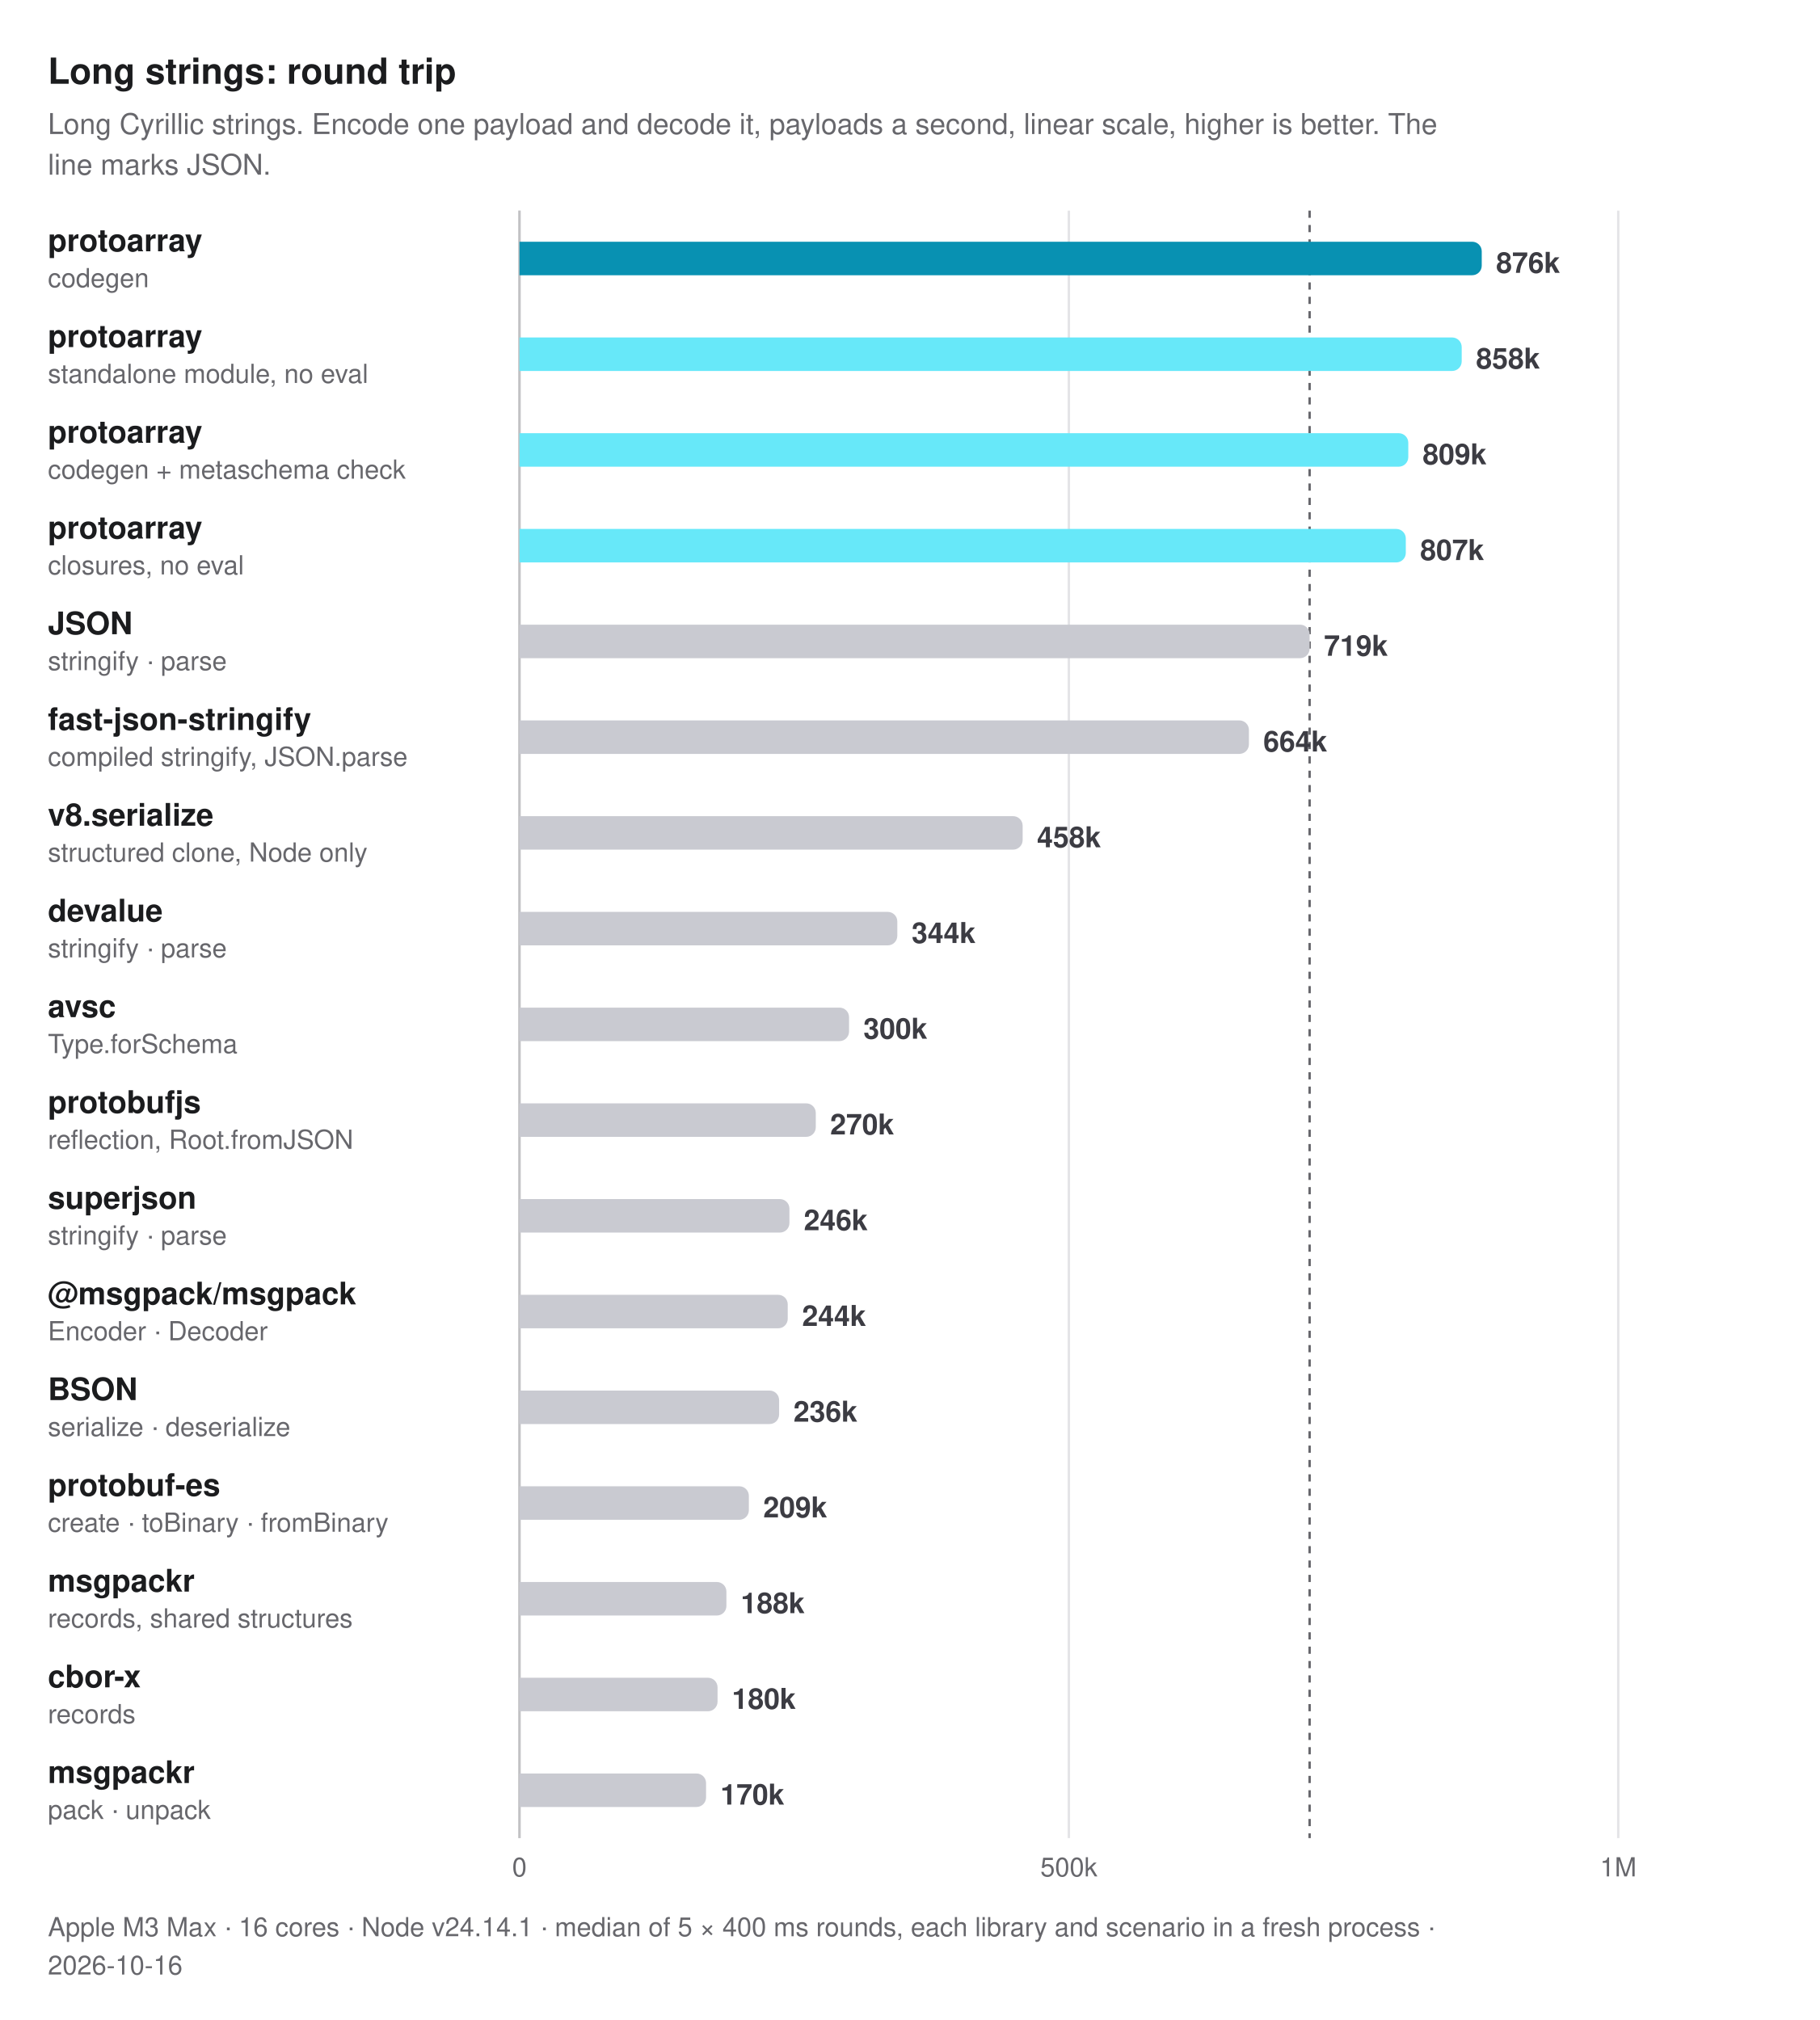
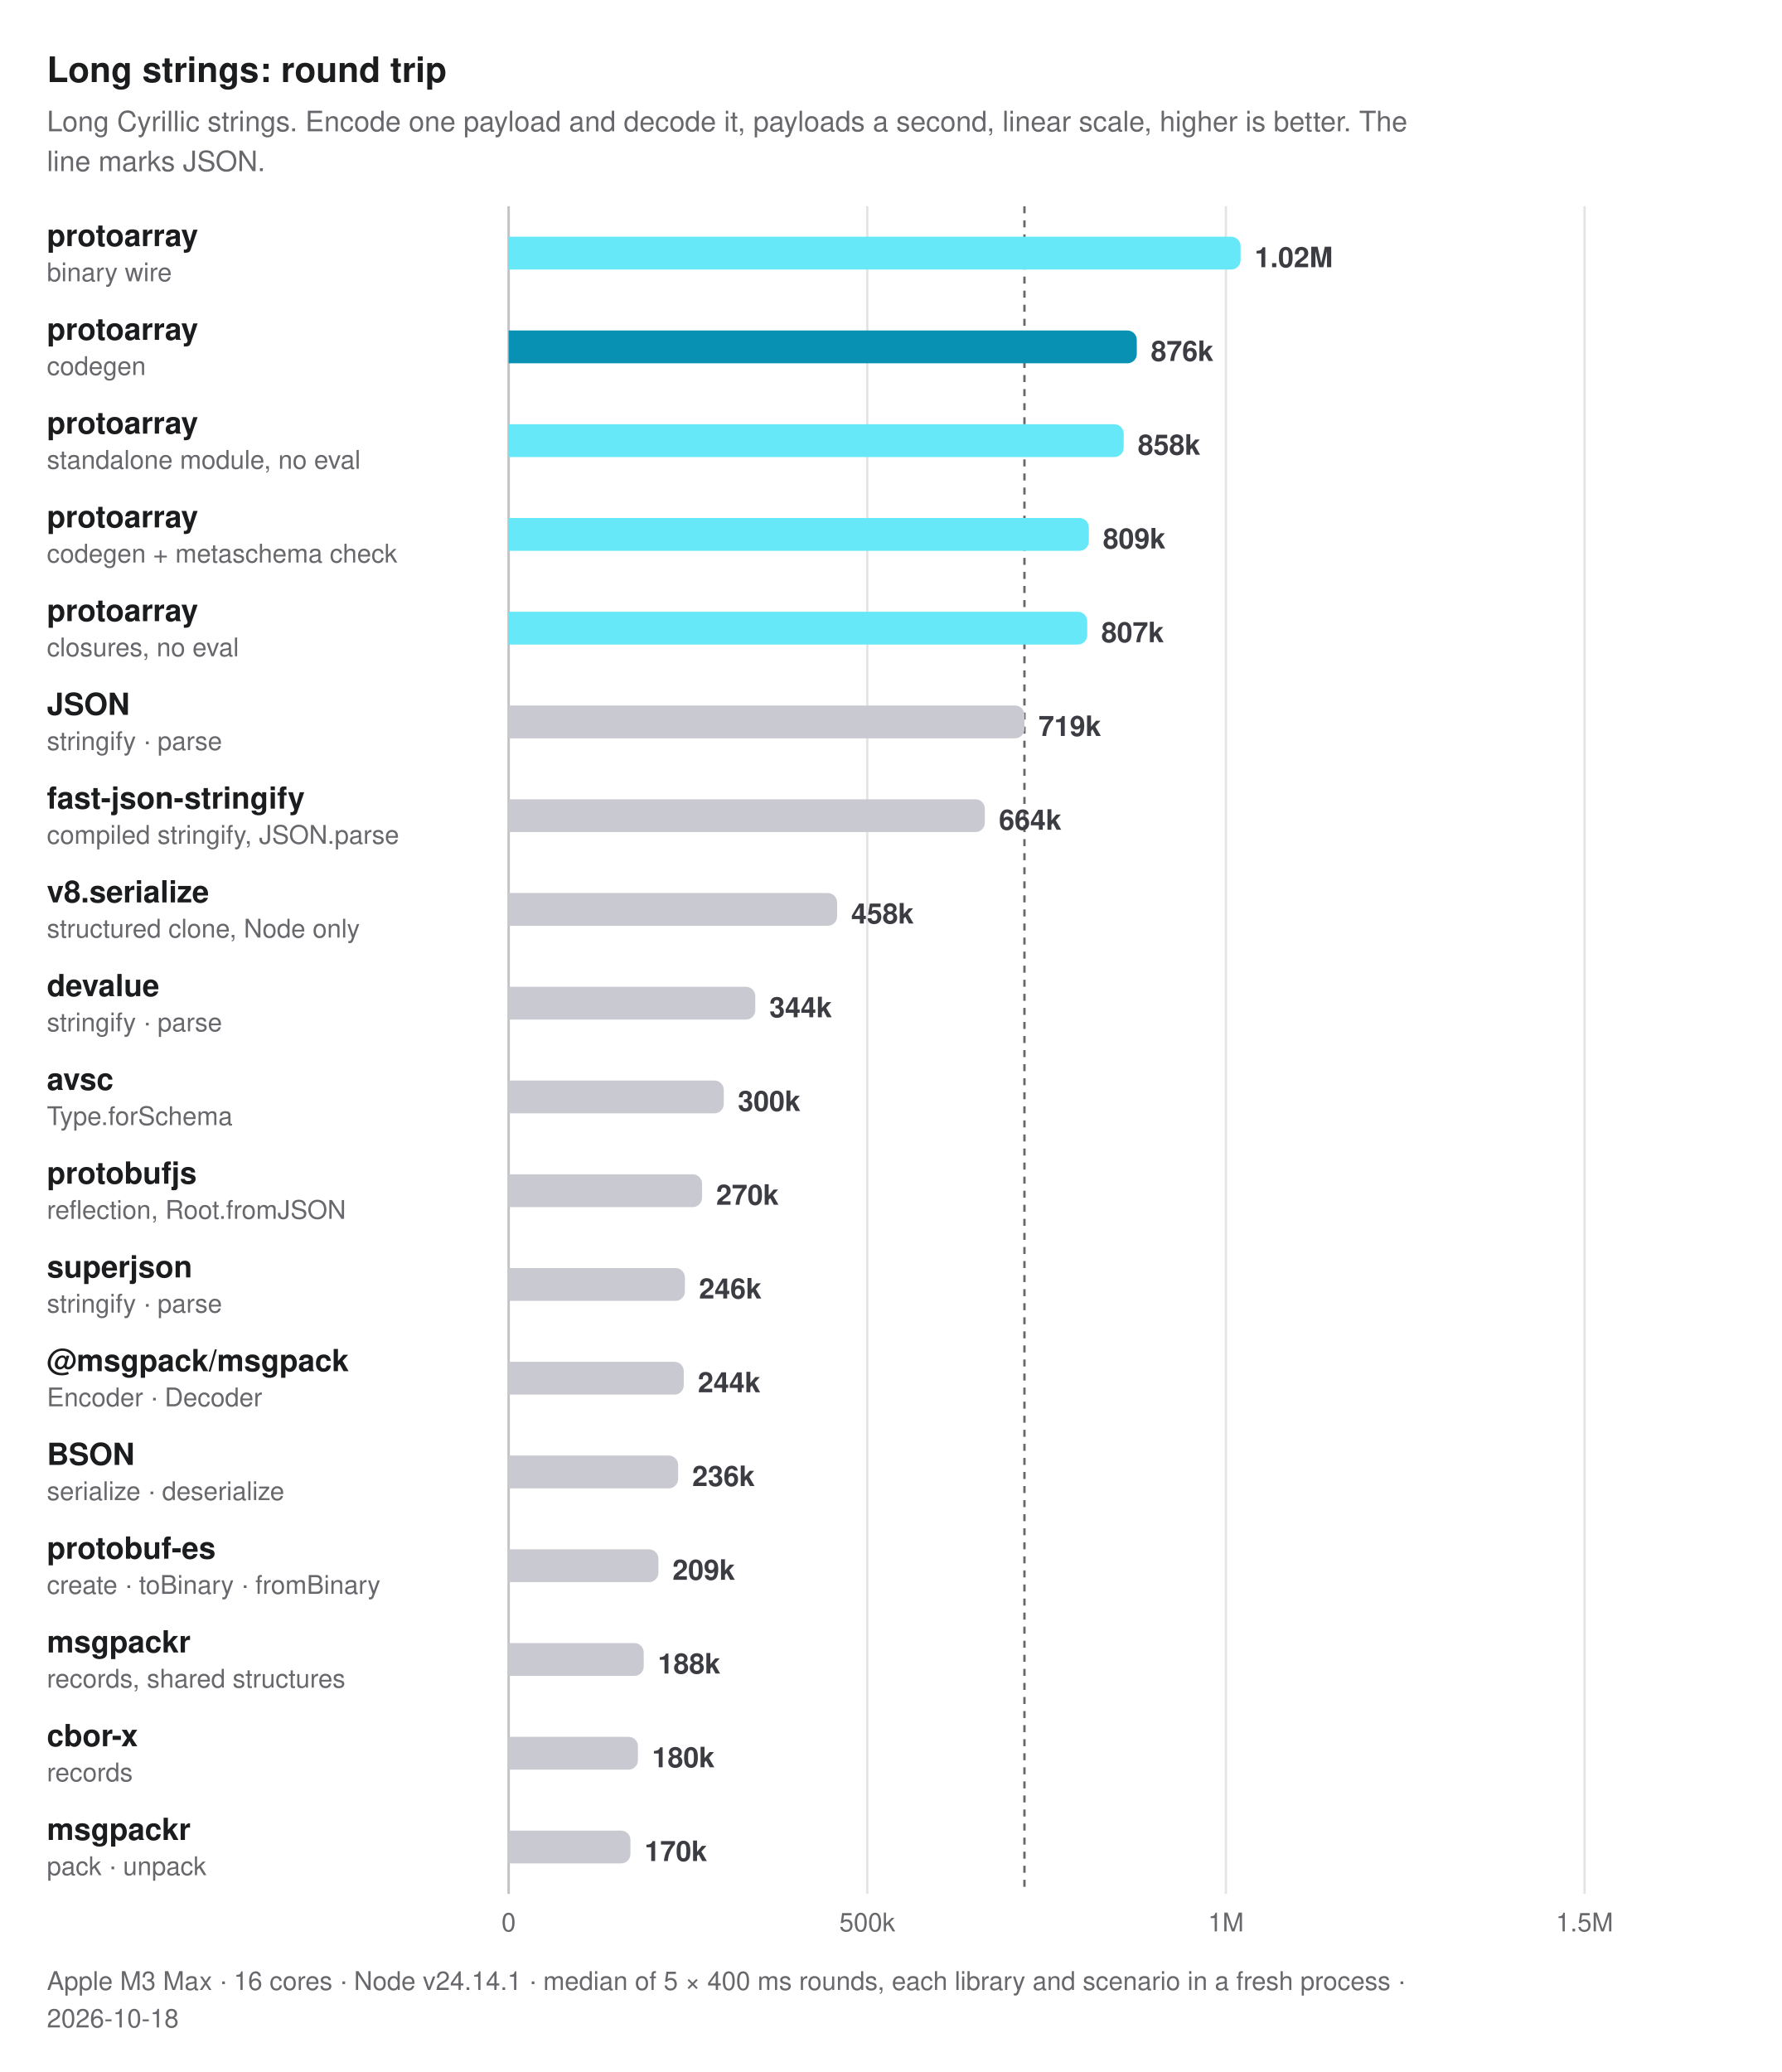
- <svg xmlns="http://www.w3.org/2000/svg" width="760" height="844" viewBox="0 0 760 844" role="img" aria-label="Long strings: round trip. Long Cyrillic strings. Encode one payload and decode it, payloads a second, linear scale, higher is better. The line marks JSON.">
+ <svg xmlns="http://www.w3.org/2000/svg" width="760" height="884" viewBox="0 0 760 884" role="img" aria-label="Long strings: round trip. Long Cyrillic strings. Encode one payload and decode it, payloads a second, linear scale, higher is better. The line marks JSON.">
  <style>
  text { font-family: -apple-system, BlinkMacSystemFont, "Segoe UI", Helvetica, Arial, sans-serif; }
  .title { font-size: 15px; font-weight: 700; fill: #1b1c1e; }
  .subtitle, .caption { font-size: 12px; fill: #67676c; }
  .caption { font-size: 11px; }
  .group { font-size: 11px; font-weight: 600; letter-spacing: 0.06em; fill: #67676c; }
  .label { font-size: 13px; font-weight: 600; fill: #1b1c1e; }
  .label.primary, .label.secondary { font-weight: 700; }
  .sublabel { font-size: 11px; fill: #67676c; }
  .value { font-size: 12px; font-weight: 600; fill: #3c3c43; font-variant-numeric: tabular-nums; }
  .value.small { font-size: 10px; }
  .legend { font-size: 11px; fill: #3c3c43; }
  .tick { font-size: 11px; fill: #67676c; font-variant-numeric: tabular-nums; }
  .grid { stroke: #e4e4e7; stroke-width: 1; }
  .axis { stroke: #c2c2c4; stroke-width: 1; }
  .ref { stroke: #67676c; stroke-width: 1; stroke-dasharray: 3 3; }
  .bar { fill: #c9cad1; }
  .bar.primary { fill: #0891b2; }
  .bar.secondary { fill: #67e8f9; }
  @media (prefers-color-scheme: dark) {
    .title, .label { fill: #dfdfd6; }
    .subtitle, .caption, .group, .sublabel, .tick { fill: #98989f; }
    .value, .legend { fill: #c2c2c4; }
    .grid { stroke: #2e2e32; }
    .axis { stroke: #48484c; }
    .ref { stroke: #98989f; }
    .bar { fill: #4a4b53; }
    .bar.primary { fill: #22d3ee; }
    .bar.secondary { fill: #0e7490; }
  }
</style>
  <text class="title" x="20" y="35">Long strings: round trip</text>
  <text class="subtitle" x="20" y="56">Long Cyrillic strings. Encode one payload and decode it, payloads a second, linear scale, higher is better. The</text>
  <text class="subtitle" x="20" y="73">line marks JSON.</text>
-   <line class="grid" x1="217" y1="88" x2="217" y2="768" />
-   <text class="tick" x="217" y="784" text-anchor="middle">0</text>
-   <line class="grid" x1="446.5" y1="88" x2="446.5" y2="768" />
-   <text class="tick" x="446.5" y="784" text-anchor="middle">500k</text>
-   <line class="grid" x1="676" y1="88" x2="676" y2="768" />
-   <text class="tick" x="676" y="784" text-anchor="middle">1M</text>
-   <line class="axis" x1="217" y1="88" x2="217" y2="768" />
-   <line class="ref" x1="547.07" y1="88" x2="547.07" y2="768" />
+   <line class="grid" x1="217" y1="88" x2="217" y2="808" />
+   <text class="tick" x="217" y="824" text-anchor="middle">0</text>
+   <line class="grid" x1="370" y1="88" x2="370" y2="808" />
+   <text class="tick" x="370" y="824" text-anchor="middle">500k</text>
+   <line class="grid" x1="523" y1="88" x2="523" y2="808" />
+   <text class="tick" x="523" y="824" text-anchor="middle">1M</text>
+   <line class="grid" x1="676" y1="88" x2="676" y2="808" />
+   <text class="tick" x="676" y="824" text-anchor="middle">1.5M</text>
+   <line class="axis" x1="217" y1="88" x2="217" y2="808" />
+   <line class="ref" x1="437.047" y1="88" x2="437.047" y2="808" />
  <g>
-     <text class="label primary" x="20" y="105">protoarray</text>
-     <text class="sublabel" x="20" y="120">codegen</text>
-     <path class="bar primary" d="M217,101H614.975A4,4 0 0 1 618.975,105V111A4,4 0 0 1 614.975,115H217Z" />
-     <text class="value" x="624.975" y="114">876k</text>
+     <text class="label secondary" x="20" y="105">protoarray</text>
+     <text class="sublabel" x="20" y="120">binary wire</text>
+     <path class="bar secondary" d="M217,101H525.261A4,4 0 0 1 529.261,105V111A4,4 0 0 1 525.261,115H217Z" />
+     <text class="value" x="535.261" y="114">1.02M</text>
  </g>
  <g>
-     <text class="label secondary" x="20" y="145">protoarray</text>
-     <text class="sublabel" x="20" y="160">standalone module, no eval</text>
-     <path class="bar secondary" d="M217,141H606.602A4,4 0 0 1 610.602,145V151A4,4 0 0 1 606.602,155H217Z" />
-     <text class="value" x="616.602" y="154">858k</text>
+     <text class="label primary" x="20" y="145">protoarray</text>
+     <text class="sublabel" x="20" y="160">codegen</text>
+     <path class="bar primary" d="M217,141H480.983A4,4 0 0 1 484.983,145V151A4,4 0 0 1 480.983,155H217Z" />
+     <text class="value" x="490.983" y="154">876k</text>
  </g>
  <g>
    <text class="label secondary" x="20" y="185">protoarray</text>
-     <text class="sublabel" x="20" y="200">codegen + metaschema check</text>
-     <path class="bar secondary" d="M217,181H584.29A4,4 0 0 1 588.29,185V191A4,4 0 0 1 584.29,195H217Z" />
-     <text class="value" x="594.29" y="194">809k</text>
+     <text class="sublabel" x="20" y="200">standalone module, no eval</text>
+     <path class="bar secondary" d="M217,181H475.401A4,4 0 0 1 479.401,185V191A4,4 0 0 1 475.401,195H217Z" />
+     <text class="value" x="485.401" y="194">858k</text>
  </g>
  <g>
    <text class="label secondary" x="20" y="225">protoarray</text>
-     <text class="sublabel" x="20" y="240">closures, no eval</text>
-     <path class="bar secondary" d="M217,221H583.254A4,4 0 0 1 587.254,225V231A4,4 0 0 1 583.254,235H217Z" />
-     <text class="value" x="593.254" y="234">807k</text>
+     <text class="sublabel" x="20" y="240">codegen + metaschema check</text>
+     <path class="bar secondary" d="M217,221H460.527A4,4 0 0 1 464.527,225V231A4,4 0 0 1 460.527,235H217Z" />
+     <text class="value" x="470.527" y="234">809k</text>
  </g>
  <g>
-     <text class="label" x="20" y="265">JSON</text>
-     <text class="sublabel" x="20" y="280">stringify · parse</text>
-     <path class="bar" d="M217,261H543.07A4,4 0 0 1 547.07,265V271A4,4 0 0 1 543.07,275H217Z" />
-     <text class="value" x="553.07" y="274">719k</text>
+     <text class="label secondary" x="20" y="265">protoarray</text>
+     <text class="sublabel" x="20" y="280">closures, no eval</text>
+     <path class="bar secondary" d="M217,261H459.836A4,4 0 0 1 463.836,265V271A4,4 0 0 1 459.836,275H217Z" />
+     <text class="value" x="469.836" y="274">807k</text>
  </g>
  <g>
-     <text class="label" x="20" y="305">fast-json-stringify</text>
-     <text class="sublabel" x="20" y="320">compiled stringify, JSON.parse</text>
-     <path class="bar" d="M217,301H517.721A4,4 0 0 1 521.721,305V311A4,4 0 0 1 517.721,315H217Z" />
-     <text class="value" x="527.721" y="314">664k</text>
+     <text class="label" x="20" y="305">JSON</text>
+     <text class="sublabel" x="20" y="320">stringify · parse</text>
+     <path class="bar" d="M217,301H433.047A4,4 0 0 1 437.047,305V311A4,4 0 0 1 433.047,315H217Z" />
+     <text class="value" x="443.047" y="314">719k</text>
  </g>
  <g>
-     <text class="label" x="20" y="345">v8.serialize</text>
-     <text class="sublabel" x="20" y="360">structured clone, Node only</text>
-     <path class="bar" d="M217,341H423.195A4,4 0 0 1 427.195,345V351A4,4 0 0 1 423.195,355H217Z" />
-     <text class="value" x="433.195" y="354">458k</text>
+     <text class="label" x="20" y="345">fast-json-stringify</text>
+     <text class="sublabel" x="20" y="360">compiled stringify, JSON.parse</text>
+     <path class="bar" d="M217,341H416.147A4,4 0 0 1 420.147,345V351A4,4 0 0 1 416.147,355H217Z" />
+     <text class="value" x="426.147" y="354">664k</text>
  </g>
  <g>
-     <text class="label" x="20" y="385">devalue</text>
-     <text class="sublabel" x="20" y="400">stringify · parse</text>
-     <path class="bar" d="M217,381H370.836A4,4 0 0 1 374.836,385V391A4,4 0 0 1 370.836,395H217Z" />
-     <text class="value" x="380.836" y="394">344k</text>
+     <text class="label" x="20" y="385">v8.serialize</text>
+     <text class="sublabel" x="20" y="400">structured clone, Node only</text>
+     <path class="bar" d="M217,381H353.13A4,4 0 0 1 357.13,385V391A4,4 0 0 1 353.13,395H217Z" />
+     <text class="value" x="363.13" y="394">458k</text>
  </g>
  <g>
-     <text class="label" x="20" y="425">avsc</text>
-     <text class="sublabel" x="20" y="440">Type.forSchema</text>
-     <path class="bar" d="M217,421H350.679A4,4 0 0 1 354.679,425V431A4,4 0 0 1 350.679,435H217Z" />
-     <text class="value" x="360.679" y="434">300k</text>
+     <text class="label" x="20" y="425">devalue</text>
+     <text class="sublabel" x="20" y="440">stringify · parse</text>
+     <path class="bar" d="M217,421H318.224A4,4 0 0 1 322.224,425V431A4,4 0 0 1 318.224,435H217Z" />
+     <text class="value" x="328.224" y="434">344k</text>
  </g>
  <g>
-     <text class="label" x="20" y="465">protobufjs</text>
-     <text class="sublabel" x="20" y="480">reflection, Root.fromJSON</text>
-     <path class="bar" d="M217,461H336.779A4,4 0 0 1 340.779,465V471A4,4 0 0 1 336.779,475H217Z" />
-     <text class="value" x="346.779" y="474">270k</text>
+     <text class="label" x="20" y="465">avsc</text>
+     <text class="sublabel" x="20" y="480">Type.forSchema</text>
+     <path class="bar" d="M217,461H304.786A4,4 0 0 1 308.786,465V471A4,4 0 0 1 304.786,475H217Z" />
+     <text class="value" x="314.786" y="474">300k</text>
  </g>
  <g>
-     <text class="label" x="20" y="505">superjson</text>
-     <text class="sublabel" x="20" y="520">stringify · parse</text>
-     <path class="bar" d="M217,501H325.777A4,4 0 0 1 329.777,505V511A4,4 0 0 1 325.777,515H217Z" />
-     <text class="value" x="335.777" y="514">246k</text>
+     <text class="label" x="20" y="505">protobufjs</text>
+     <text class="sublabel" x="20" y="520">reflection, Root.fromJSON</text>
+     <path class="bar" d="M217,501H295.519A4,4 0 0 1 299.519,505V511A4,4 0 0 1 295.519,515H217Z" />
+     <text class="value" x="305.519" y="514">270k</text>
  </g>
  <g>
-     <text class="label" x="20" y="545">@msgpack/msgpack</text>
-     <text class="sublabel" x="20" y="560">Encoder · Decoder</text>
-     <path class="bar" d="M217,541H325.068A4,4 0 0 1 329.068,545V551A4,4 0 0 1 325.068,555H217Z" />
-     <text class="value" x="335.068" y="554">244k</text>
+     <text class="label" x="20" y="545">superjson</text>
+     <text class="sublabel" x="20" y="560">stringify · parse</text>
+     <path class="bar" d="M217,541H288.185A4,4 0 0 1 292.185,545V551A4,4 0 0 1 288.185,555H217Z" />
+     <text class="value" x="298.185" y="554">246k</text>
  </g>
  <g>
-     <text class="label" x="20" y="585">BSON</text>
-     <text class="sublabel" x="20" y="600">serialize · deserialize</text>
-     <path class="bar" d="M217,581H321.464A4,4 0 0 1 325.464,585V591A4,4 0 0 1 321.464,595H217Z" />
-     <text class="value" x="331.464" y="594">236k</text>
+     <text class="label" x="20" y="585">@msgpack/msgpack</text>
+     <text class="sublabel" x="20" y="600">Encoder · Decoder</text>
+     <path class="bar" d="M217,581H287.712A4,4 0 0 1 291.712,585V591A4,4 0 0 1 287.712,595H217Z" />
+     <text class="value" x="297.712" y="594">244k</text>
  </g>
  <g>
-     <text class="label" x="20" y="625">protobuf-es</text>
-     <text class="sublabel" x="20" y="640">create · toBinary · fromBinary</text>
-     <path class="bar" d="M217,621H308.827A4,4 0 0 1 312.827,625V631A4,4 0 0 1 308.827,635H217Z" />
-     <text class="value" x="318.827" y="634">209k</text>
+     <text class="label" x="20" y="625">BSON</text>
+     <text class="sublabel" x="20" y="640">serialize · deserialize</text>
+     <path class="bar" d="M217,621H285.309A4,4 0 0 1 289.309,625V631A4,4 0 0 1 285.309,635H217Z" />
+     <text class="value" x="295.309" y="634">236k</text>
  </g>
  <g>
-     <text class="label" x="20" y="665">msgpackr</text>
-     <text class="sublabel" x="20" y="680">records, shared structures</text>
-     <path class="bar" d="M217,661H299.448A4,4 0 0 1 303.448,665V671A4,4 0 0 1 299.448,675H217Z" />
-     <text class="value" x="309.448" y="674">188k</text>
+     <text class="label" x="20" y="665">protobuf-es</text>
+     <text class="sublabel" x="20" y="680">create · toBinary · fromBinary</text>
+     <path class="bar" d="M217,661H276.885A4,4 0 0 1 280.885,665V671A4,4 0 0 1 276.885,675H217Z" />
+     <text class="value" x="286.885" y="674">209k</text>
  </g>
  <g>
-     <text class="label" x="20" y="705">cbor-x</text>
-     <text class="sublabel" x="20" y="720">records</text>
-     <path class="bar" d="M217,701H295.745A4,4 0 0 1 299.745,705V711A4,4 0 0 1 295.745,715H217Z" />
-     <text class="value" x="305.745" y="714">180k</text>
+     <text class="label" x="20" y="705">msgpackr</text>
+     <text class="sublabel" x="20" y="720">records, shared structures</text>
+     <path class="bar" d="M217,701H270.632A4,4 0 0 1 274.632,705V711A4,4 0 0 1 270.632,715H217Z" />
+     <text class="value" x="280.632" y="714">188k</text>
  </g>
  <g>
-     <text class="label" x="20" y="745">msgpackr</text>
-     <text class="sublabel" x="20" y="760">pack · unpack</text>
-     <path class="bar" d="M217,741H290.946A4,4 0 0 1 294.946,745V751A4,4 0 0 1 290.946,755H217Z" />
-     <text class="value" x="300.946" y="754">170k</text>
+     <text class="label" x="20" y="745">cbor-x</text>
+     <text class="sublabel" x="20" y="760">records</text>
+     <path class="bar" d="M217,741H268.163A4,4 0 0 1 272.163,745V751A4,4 0 0 1 268.163,755H217Z" />
+     <text class="value" x="278.163" y="754">180k</text>
  </g>
-   <text class="caption" x="20" y="809">Apple M3 Max · 16 cores · Node v24.14.1 · median of 5 × 400 ms rounds, each library and scenario in a fresh process ·</text>
-   <text class="caption" x="20" y="825">2026-10-16</text>
+   <g>
+     <text class="label" x="20" y="785">msgpackr</text>
+     <text class="sublabel" x="20" y="800">pack · unpack</text>
+     <path class="bar" d="M217,781H264.964A4,4 0 0 1 268.964,785V791A4,4 0 0 1 264.964,795H217Z" />
+     <text class="value" x="274.964" y="794">170k</text>
+   </g>
+   <text class="caption" x="20" y="849">Apple M3 Max · 16 cores · Node v24.14.1 · median of 5 × 400 ms rounds, each library and scenario in a fresh process ·</text>
+   <text class="caption" x="20" y="865">2026-10-18</text>
</svg>
